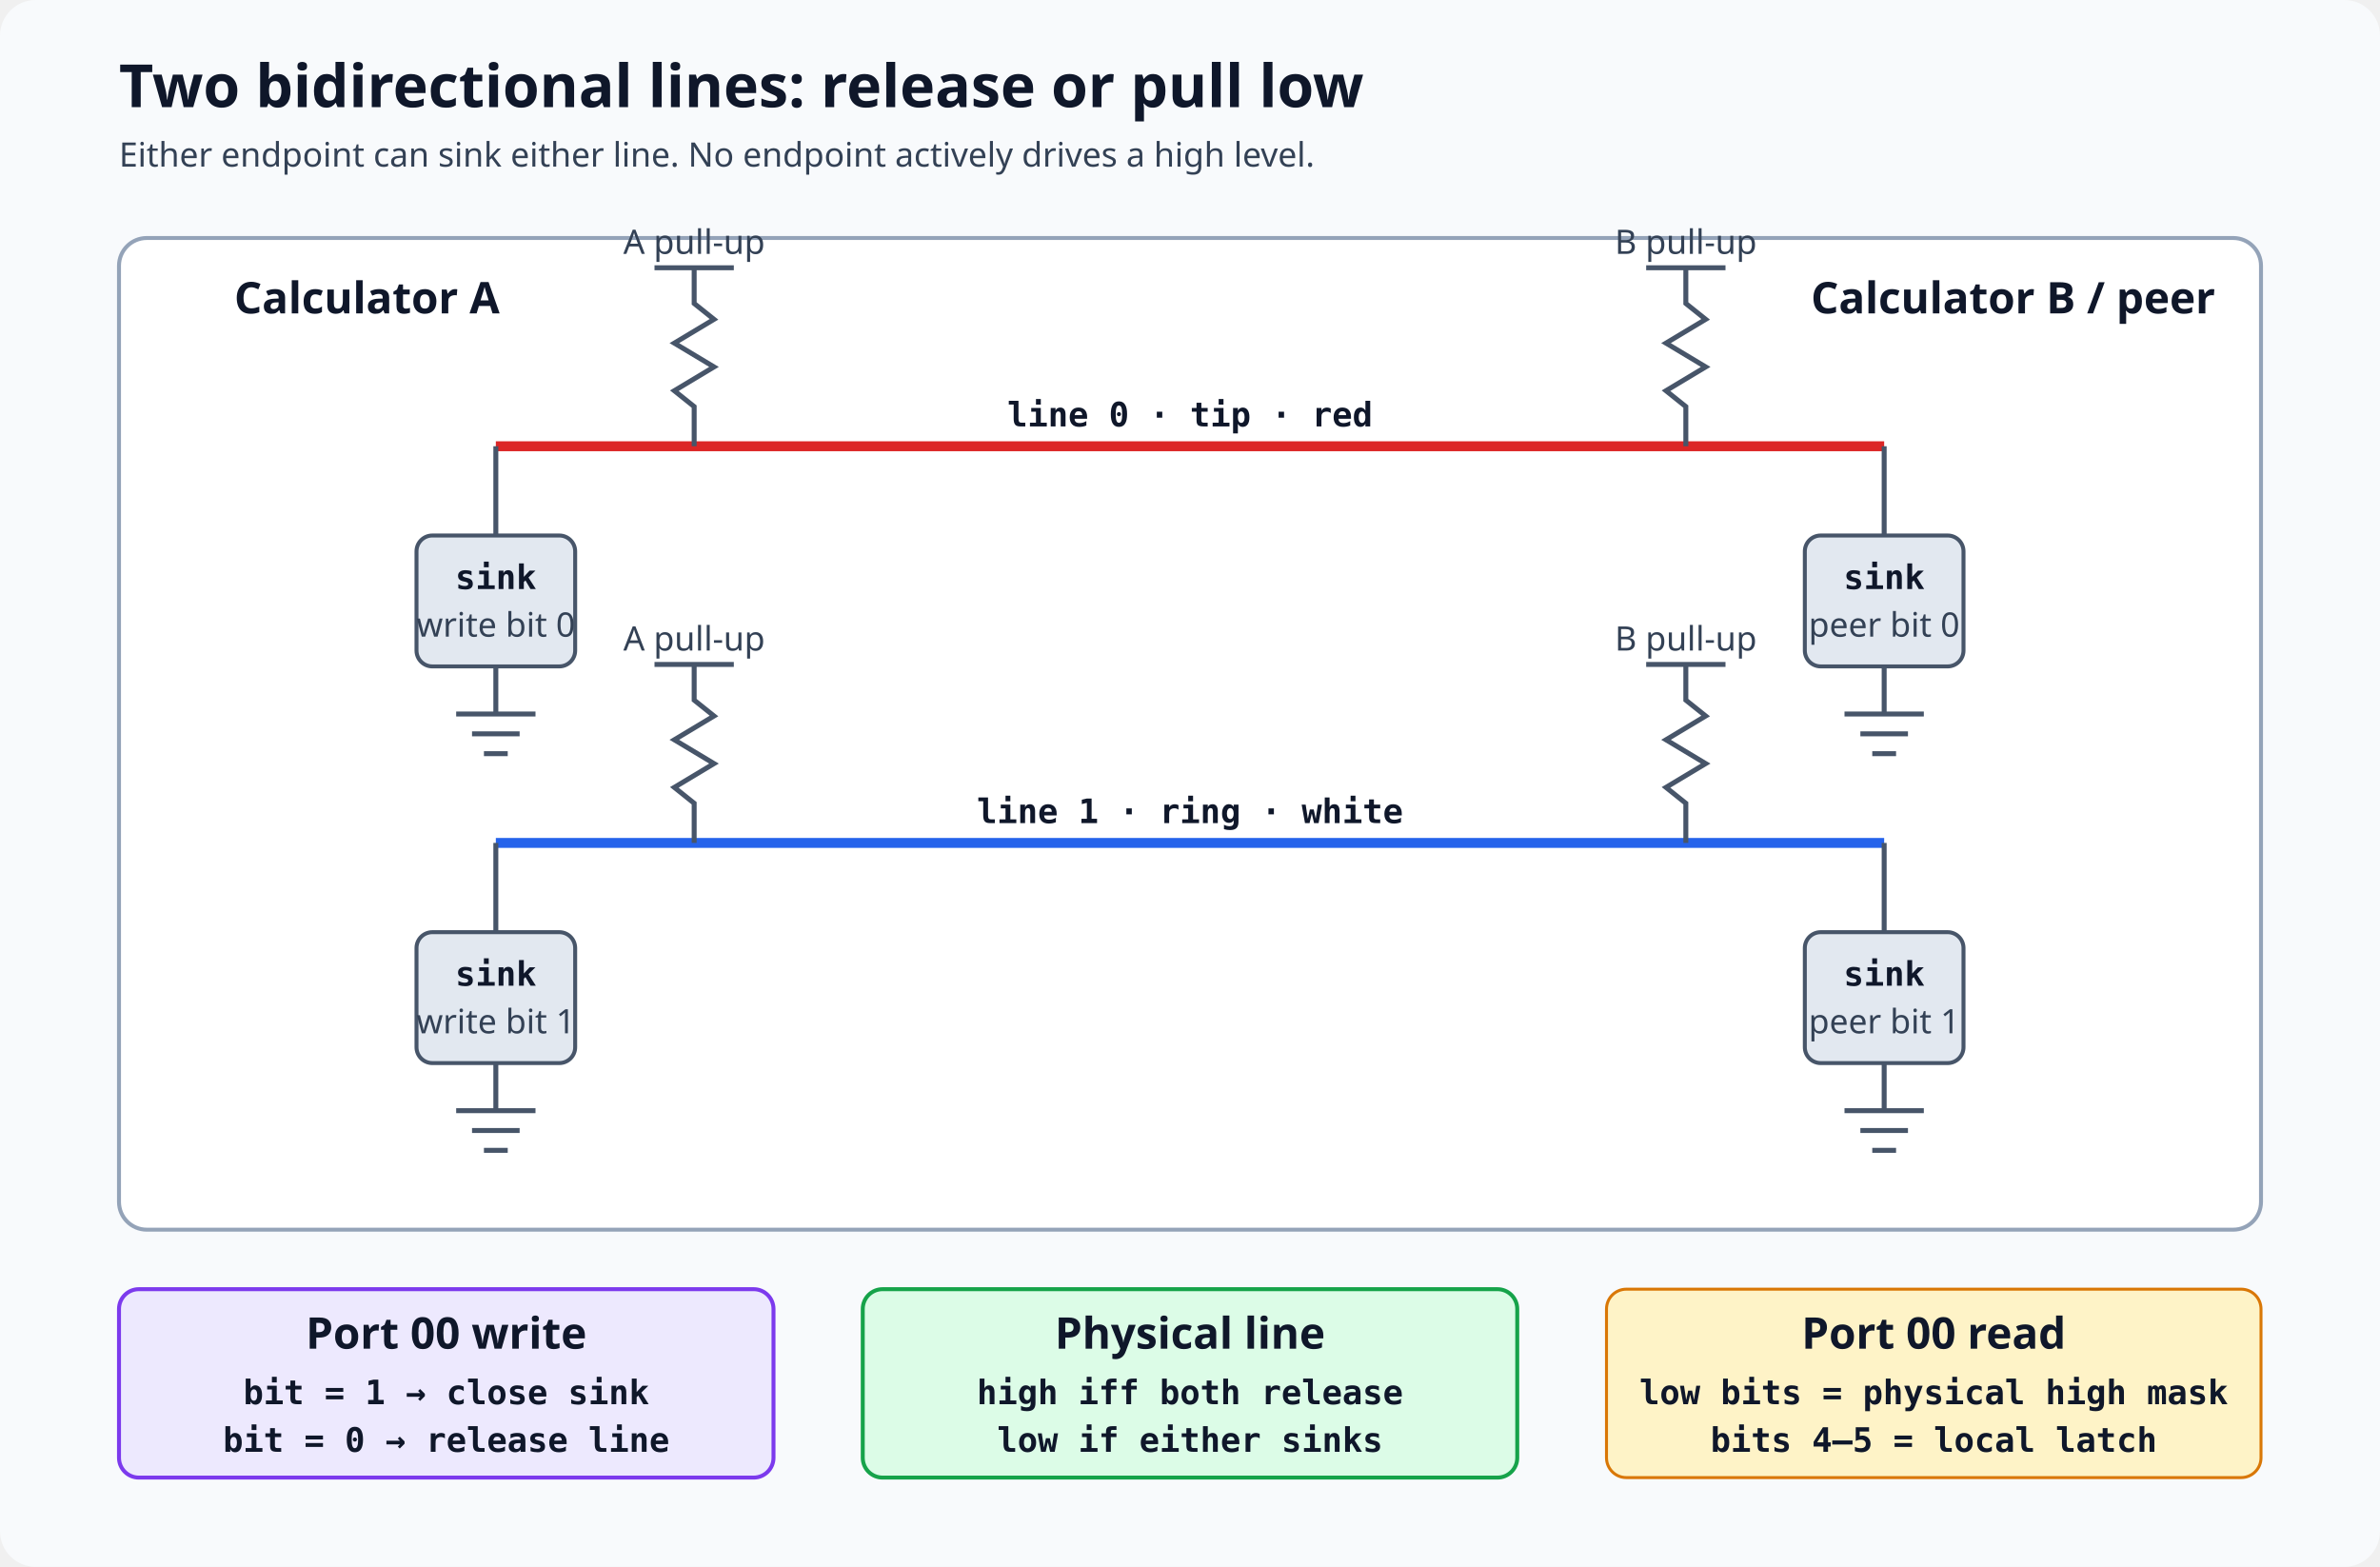
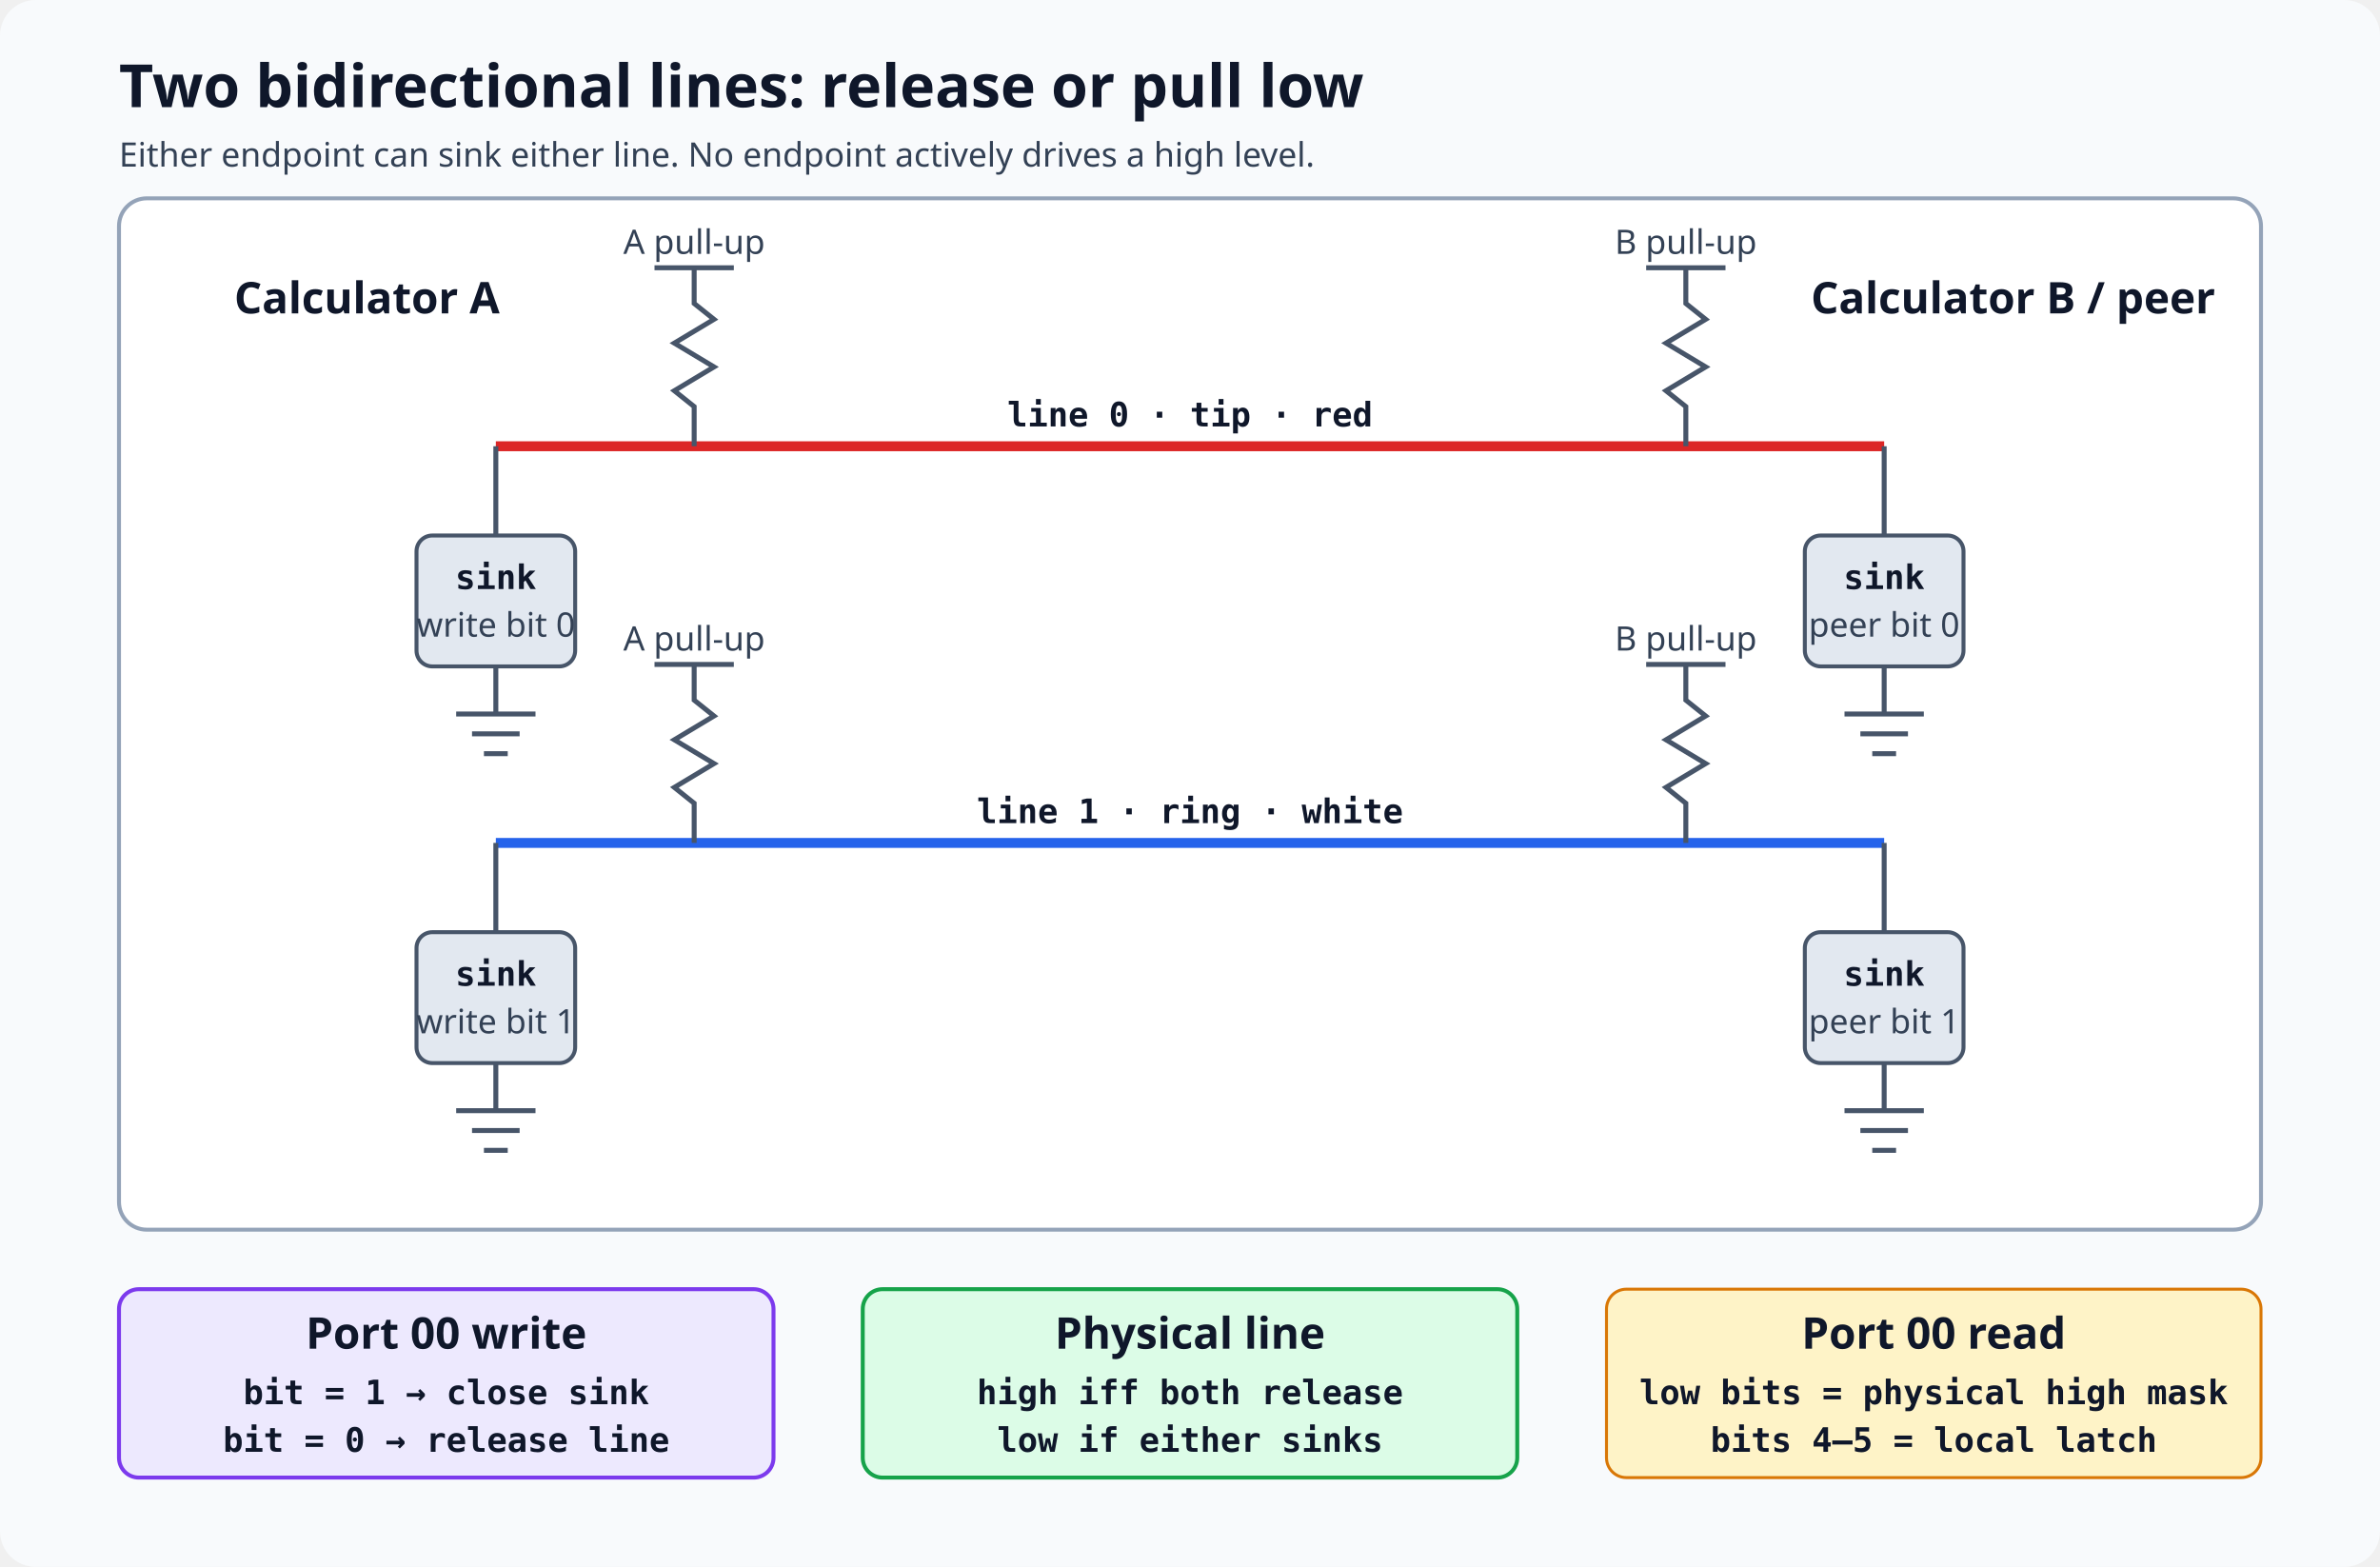
<svg xmlns="http://www.w3.org/2000/svg" width="1200" height="790" viewBox="0 0 1200 790" role="img" aria-labelledby="title desc">
  <defs>
    <style>
      .bg{fill:#f8fafc}.panel{fill:#fff;stroke:#94a3b8;stroke-width:2}.title{fill:#0f172a;font:700 30px system-ui,sans-serif}.head{fill:#0f172a;font:700 22px system-ui,sans-serif}.text{fill:#334155;font:17px system-ui,sans-serif}.mono{fill:#0f172a;font:600 17px ui-monospace,SFMono-Regular,Consolas,monospace}.wire0{stroke:#dc2626;stroke-width:5;fill:none}.wire1{stroke:#2563eb;stroke-width:5;fill:none}.thin{stroke:#475569;stroke-width:2.5;fill:none}.sink{fill:#e2e8f0;stroke:#475569;stroke-width:2}.high{fill:#dcfce7;stroke:#16a34a;stroke-width:2}.low{fill:#fee2e2;stroke:#dc2626;stroke-width:2}.port{fill:#ede9fe;stroke:#7c3aed;stroke-width:2}.note{fill:#fef3c7;stroke:#d97706;stroke-width:1.5}
    </style>
  </defs>
  <rect class="bg" width="1200" height="790" rx="18" />
  <text class="title" x="60" y="54">Two bidirectional lines: release or pull low</text>
  <text class="text" x="60" y="84">Either endpoint can sink either line. No endpoint actively drives a high level.</text>
-   <rect class="panel" x="60" y="120" width="1080" height="500" rx="14" />
+   <rect class="panel" x="60" y="100" width="1080" height="520" rx="14" />
  <text class="head" x="185" y="158" text-anchor="middle">Calculator A</text>
  <text class="head" x="1015" y="158" text-anchor="middle">Calculator B / peer</text>
  <g transform="translate(0 0)">
    <text class="mono" x="600" y="215" text-anchor="middle">line 0 · tip · red</text>
    <path class="wire0" d="M250 225 H950" />
    <path class="thin" d="M350 225 V205 l-10 -8 l20 -12 l-20 -12 l20 -12 l-10 -8 V135 M330 135 H370" />
    <text class="text" x="350" y="128" text-anchor="middle">A pull-up</text>
    <path class="thin" d="M850 225 V205 l-10 -8 l20 -12 l-20 -12 l20 -12 l-10 -8 V135 M830 135 H870" />
    <text class="text" x="850" y="128" text-anchor="middle">B pull-up</text>
    <path class="thin" d="M250 225 V270" />
    <rect class="sink" x="210" y="270" width="80" height="66" rx="8" />
    <text class="mono" x="250" y="297" text-anchor="middle">sink</text>
    <text class="text" x="250" y="321" text-anchor="middle">write bit 0</text>
    <path class="thin" d="M250 336 V360 M230 360 H270 M238 370 H262 M244 380 H256" />
    <path class="thin" d="M950 225 V270" />
    <rect class="sink" x="910" y="270" width="80" height="66" rx="8" />
    <text class="mono" x="950" y="297" text-anchor="middle">sink</text>
    <text class="text" x="950" y="321" text-anchor="middle">peer bit 0</text>
    <path class="thin" d="M950 336 V360 M930 360 H970 M938 370 H962 M944 380 H956" />
  </g>
  <g transform="translate(0 390)">
    <text class="mono" x="600" y="25" text-anchor="middle">line 1 · ring · white</text>
    <path class="wire1" d="M250 35 H950" />
    <path class="thin" d="M350 35 V15 l-10 -8 l20 -12 l-20 -12 l20 -12 l-10 -8 V-55 M330 -55 H370" />
    <text class="text" x="350" y="-62" text-anchor="middle">A pull-up</text>
    <path class="thin" d="M850 35 V15 l-10 -8 l20 -12 l-20 -12 l20 -12 l-10 -8 V-55 M830 -55 H870" />
    <text class="text" x="850" y="-62" text-anchor="middle">B pull-up</text>
    <path class="thin" d="M250 35 V80" />
    <rect class="sink" x="210" y="80" width="80" height="66" rx="8" />
    <text class="mono" x="250" y="107" text-anchor="middle">sink</text>
    <text class="text" x="250" y="131" text-anchor="middle">write bit 1</text>
    <path class="thin" d="M250 146 V170 M230 170 H270 M238 180 H262 M244 190 H256" />
    <path class="thin" d="M950 35 V80" />
    <rect class="sink" x="910" y="80" width="80" height="66" rx="8" />
    <text class="mono" x="950" y="107" text-anchor="middle">sink</text>
    <text class="text" x="950" y="131" text-anchor="middle">peer bit 1</text>
    <path class="thin" d="M950 146 V170 M930 170 H970 M938 180 H962 M944 190 H956" />
  </g>
  <g transform="translate(60 650)">
    <rect class="port" width="330" height="95" rx="10" />
    <text class="head" x="165" y="30" text-anchor="middle">Port 00 write</text>
    <text class="mono" x="165" y="58" text-anchor="middle">bit = 1 → close sink</text>
    <text class="mono" x="165" y="82" text-anchor="middle">bit = 0 → release line</text>
    <rect class="high" x="375" width="330" height="95" rx="10" />
    <text class="head" x="540" y="30" text-anchor="middle">Physical line</text>
    <text class="mono" x="540" y="58" text-anchor="middle">high iff both release</text>
    <text class="mono" x="540" y="82" text-anchor="middle">low if either sinks</text>
    <rect class="note" x="750" width="330" height="95" rx="10" />
    <text class="head" x="915" y="30" text-anchor="middle">Port 00 read</text>
    <text class="mono" x="915" y="58" text-anchor="middle">low bits = physical high mask</text>
    <text class="mono" x="915" y="82" text-anchor="middle">bits 4–5 = local latch</text>
  </g>
</svg>
